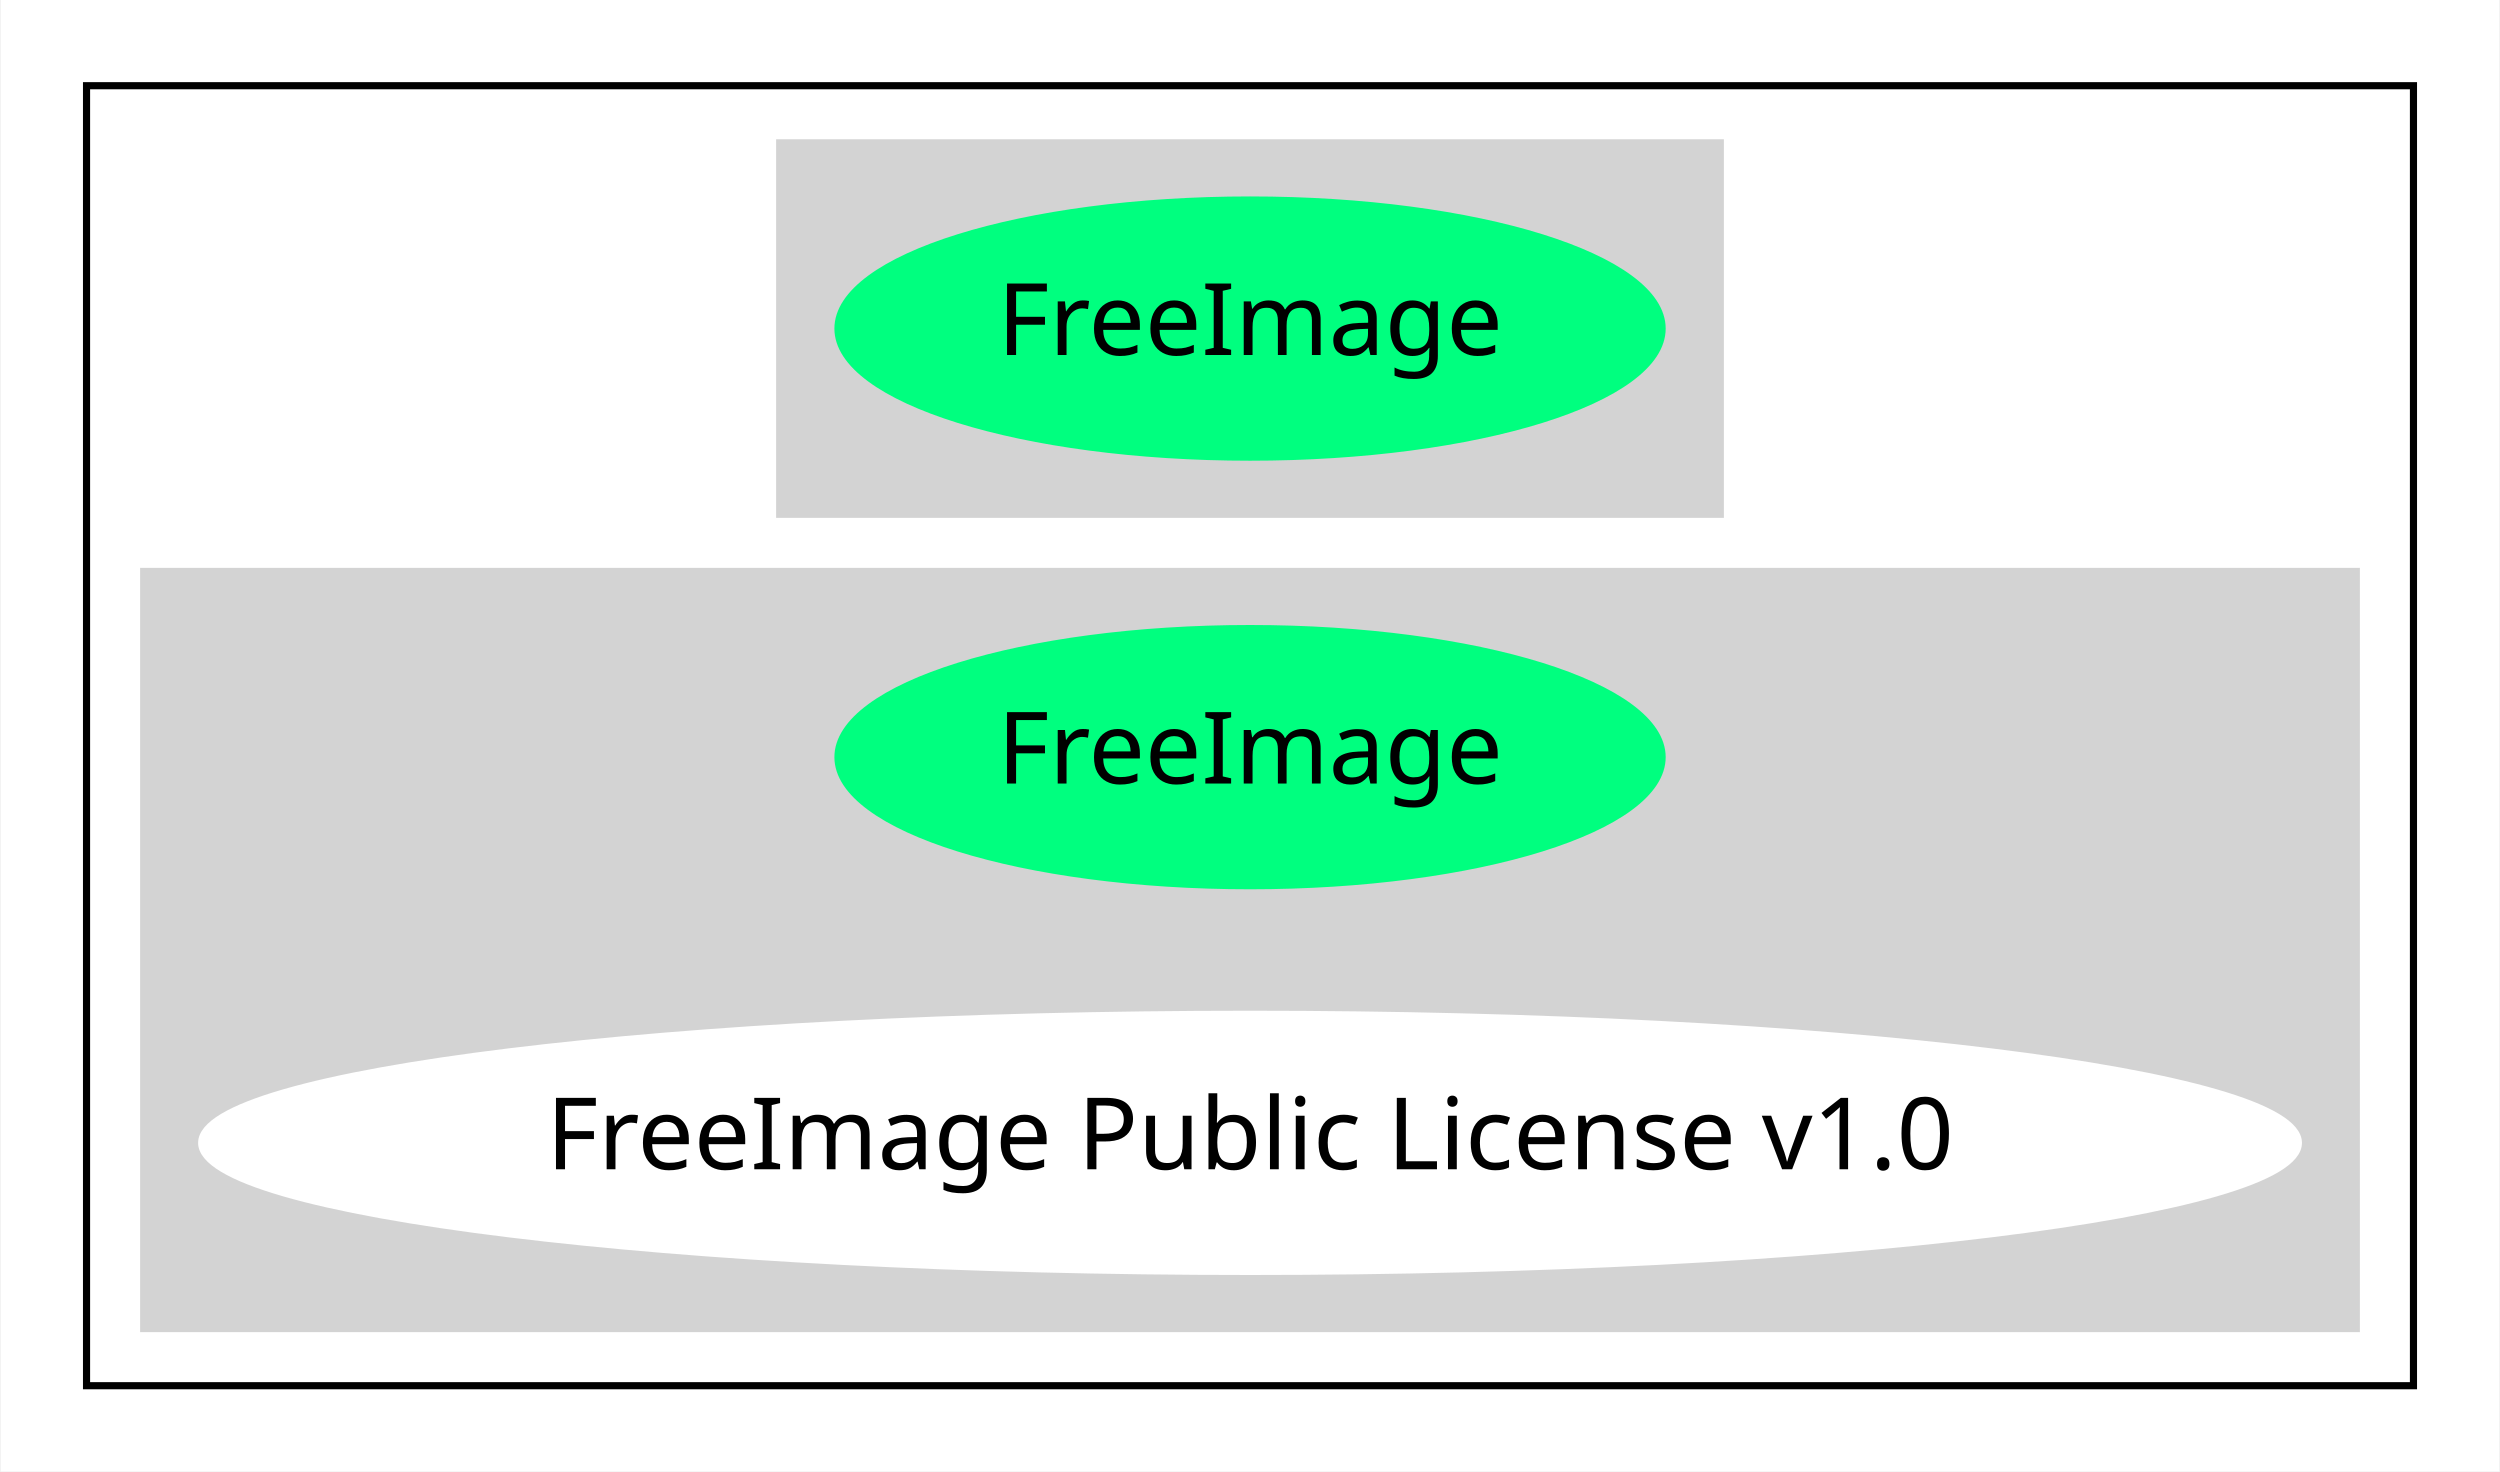
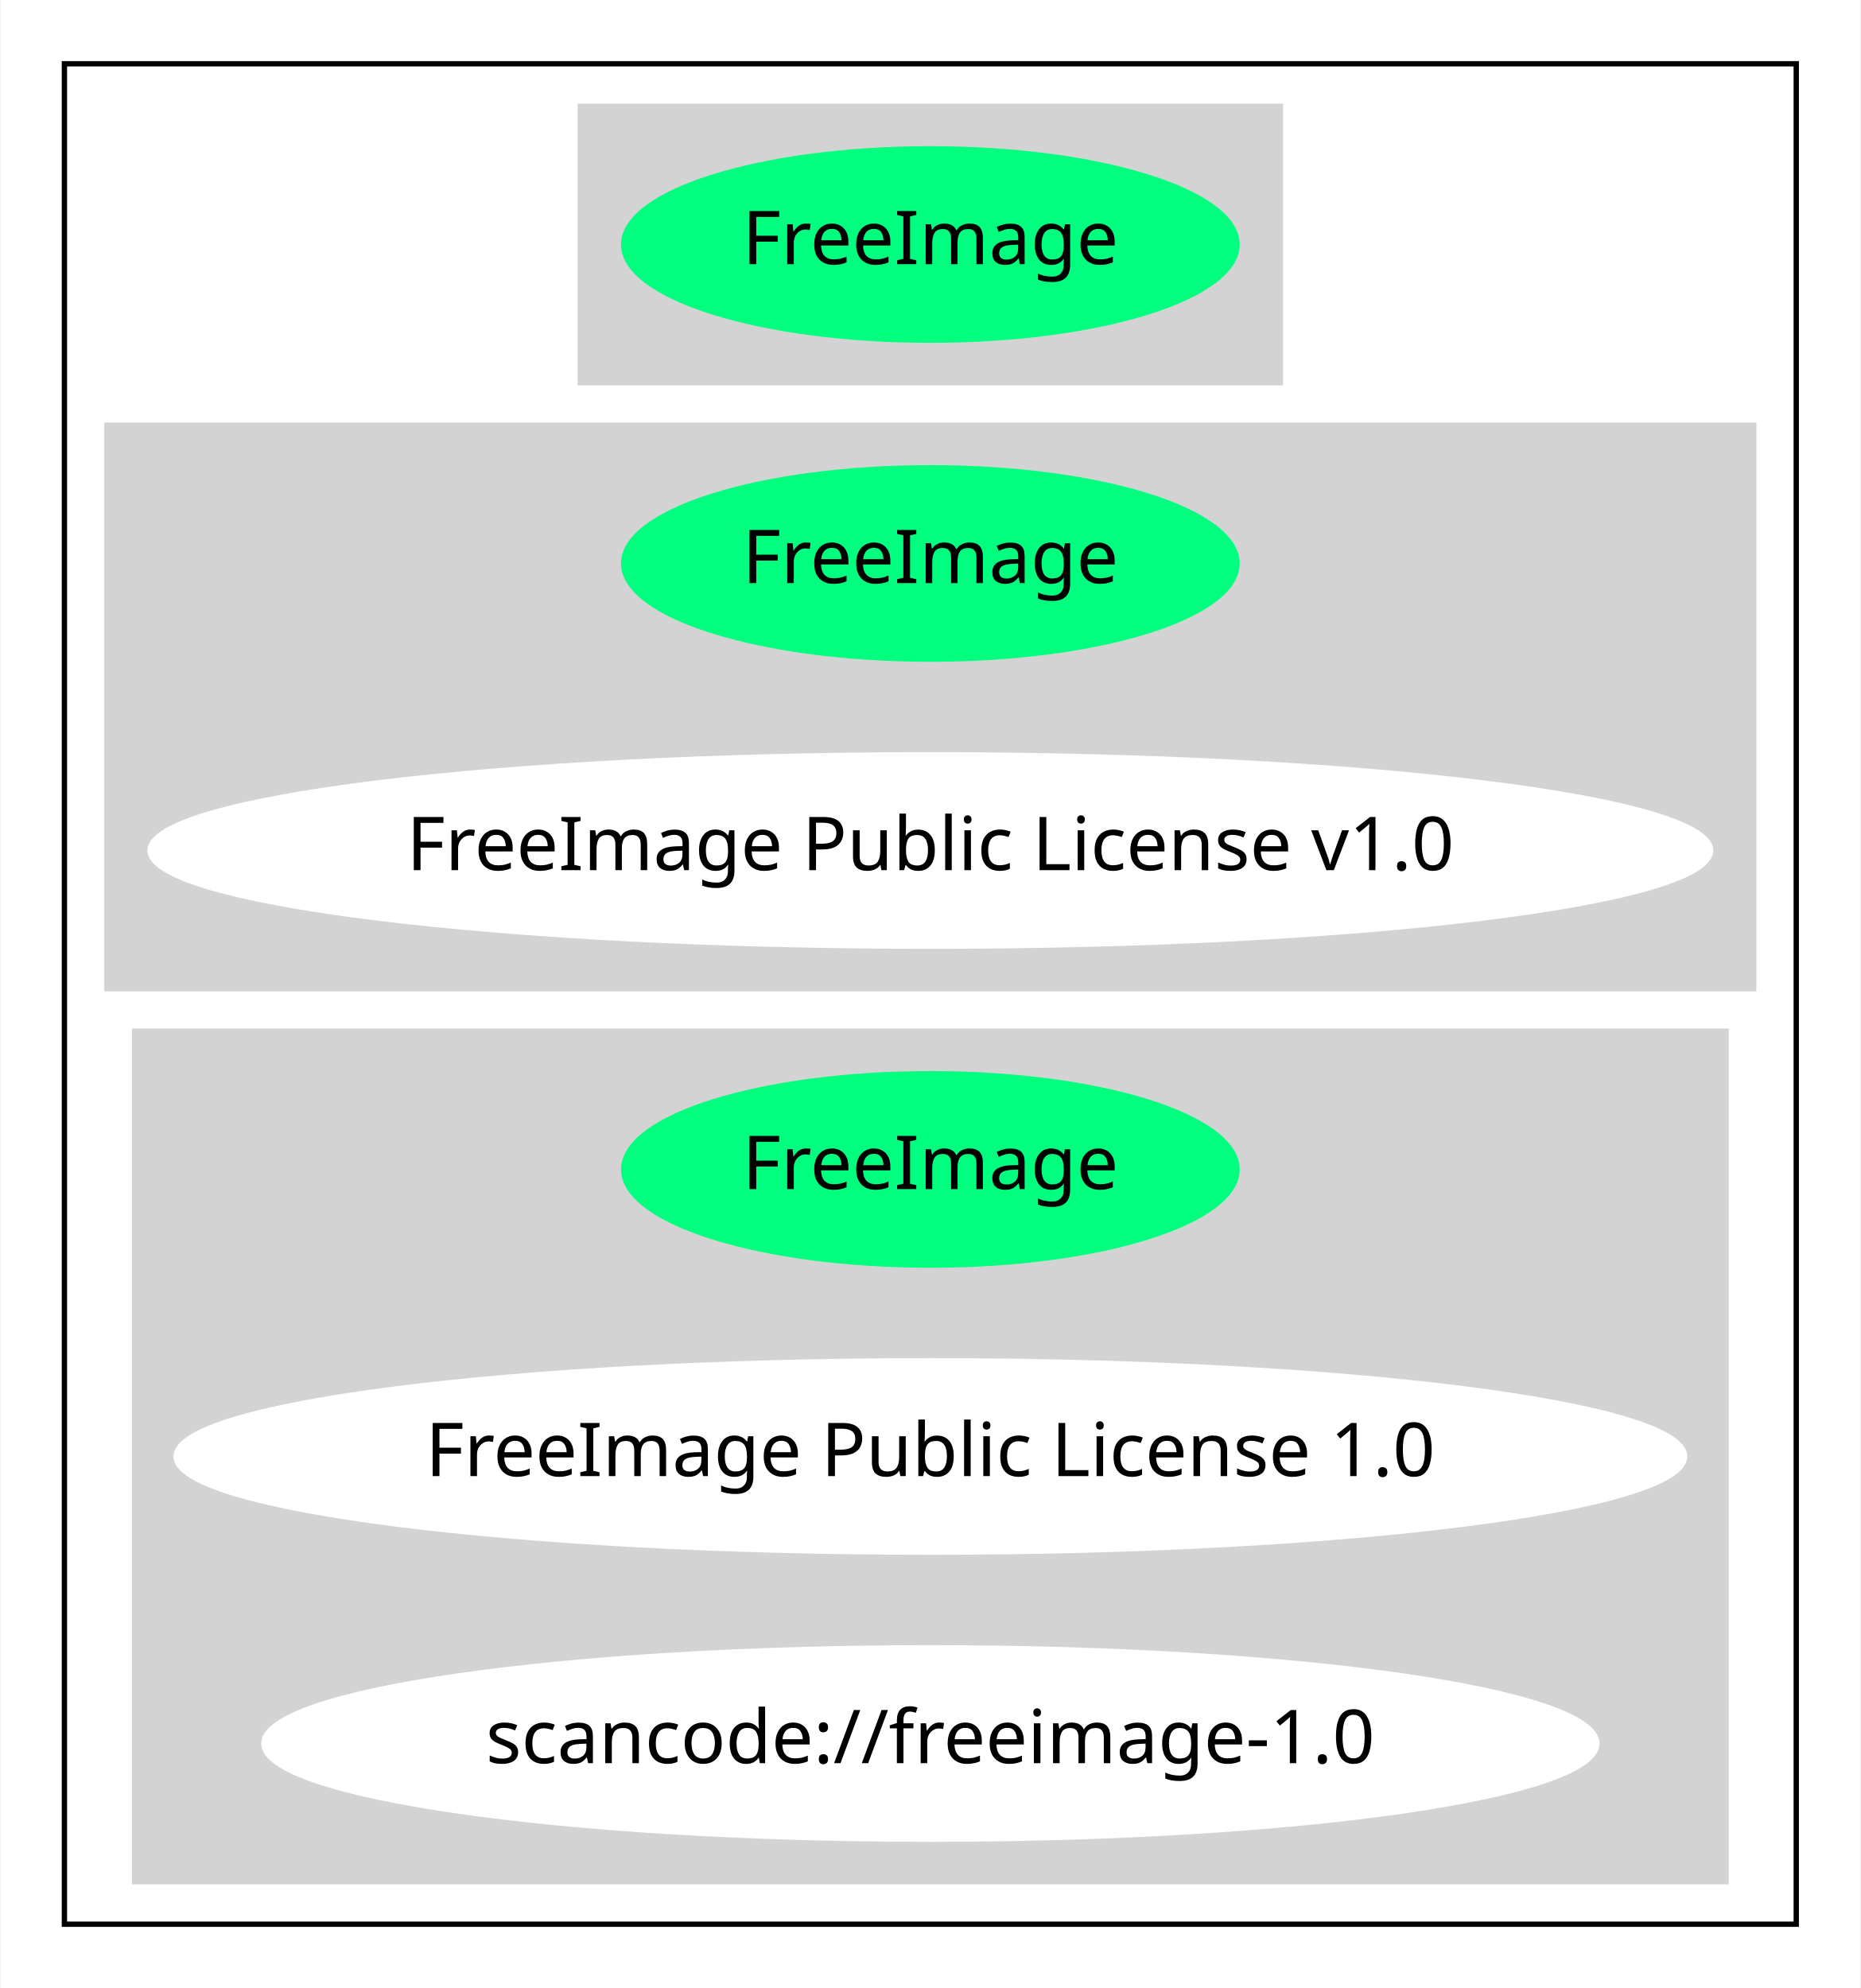
- <svg xmlns="http://www.w3.org/2000/svg" width="350pt" height="206pt" viewBox="0.00 0.00 349.77 206.00">
-   <g id="graph0" class="graph" transform="scale(1 1) rotate(0) translate(4 202)">
-     <polygon fill="white" stroke="transparent" points="-4,4 -4,-202 345.77,-202 345.77,4 -4,4" />
+ <svg xmlns="http://www.w3.org/2000/svg" width="350pt" height="374pt" viewBox="0.00 0.00 349.77 374.00">
+   <g id="graph0" class="graph" transform="scale(1 1) rotate(0) translate(4 370)">
+     <polygon fill="white" stroke="transparent" points="-4,4 -4,-370 345.77,-370 345.77,4 -4,4" />
    <g id="clust1" class="cluster">
-       <polygon fill="none" stroke="black" points="8,-8 8,-190 333.77,-190 333.77,-8 8,-8" />
+       <polygon fill="none" stroke="black" points="8,-8 8,-358 333.77,-358 333.77,-8 8,-8" />
    </g>
    <g id="clust2" class="cluster">
-       <polygon fill="lightgray" stroke="lightgray" points="105.04,-130 105.04,-182 236.73,-182 236.73,-130 105.04,-130" />
+       <polygon fill="lightgray" stroke="lightgray" points="105.04,-298 105.04,-350 236.73,-350 236.73,-298 105.04,-298" />
    </g>
    <g id="clust3" class="cluster">
-       <polygon fill="lightgray" stroke="lightgray" points="16,-16 16,-122 325.77,-122 325.77,-16 16,-16" />
+       <polygon fill="lightgray" stroke="lightgray" points="16,-184 16,-290 325.77,-290 325.77,-184 16,-184" />
+     </g>
+     <g id="clust4" class="cluster">
+       <polygon fill="lightgray" stroke="lightgray" points="21.2,-16 21.2,-176 320.57,-176 320.57,-16 21.2,-16" />
    </g>
    <g id="node1" class="node">
-       <ellipse fill="springgreen" stroke="springgreen" cx="170.89" cy="-156" rx="57.69" ry="18" />
-       <text text-anchor="middle" x="170.89" y="-152.3" font-family="Times-Roman" font-size="14.00">FreeImage</text>
+       <ellipse fill="springgreen" stroke="springgreen" cx="170.89" cy="-324" rx="57.69" ry="18" />
+       <text text-anchor="middle" x="170.89" y="-320.3" font-family="Times-Roman" font-size="14.00">FreeImage</text>
    </g>
    <g id="node2" class="node">
-       <ellipse fill="springgreen" stroke="springgreen" cx="170.89" cy="-96" rx="57.69" ry="18" />
-       <text text-anchor="middle" x="170.89" y="-92.3" font-family="Times-Roman" font-size="14.00">FreeImage</text>
+       <ellipse fill="springgreen" stroke="springgreen" cx="170.89" cy="-264" rx="57.69" ry="18" />
+       <text text-anchor="middle" x="170.89" y="-260.3" font-family="Times-Roman" font-size="14.00">FreeImage</text>
    </g>
    <g id="node3" class="node">
-       <ellipse fill="white" stroke="white" cx="170.89" cy="-42" rx="146.77" ry="18" />
-       <text text-anchor="middle" x="170.89" y="-38.3" font-family="Times-Roman" font-size="14.00">FreeImage Public License v1.0</text>
+       <ellipse fill="white" stroke="white" cx="170.89" cy="-210" rx="146.77" ry="18" />
+       <text text-anchor="middle" x="170.89" y="-206.3" font-family="Times-Roman" font-size="14.00">FreeImage Public License v1.0</text>
+     </g>
+     <g id="node4" class="node">
+       <ellipse fill="springgreen" stroke="springgreen" cx="170.89" cy="-150" rx="57.69" ry="18" />
+       <text text-anchor="middle" x="170.89" y="-146.3" font-family="Times-Roman" font-size="14.00">FreeImage</text>
+     </g>
+     <g id="node5" class="node">
+       <ellipse fill="white" stroke="white" cx="170.89" cy="-96" rx="141.88" ry="18" />
+       <text text-anchor="middle" x="170.89" y="-92.3" font-family="Times-Roman" font-size="14.00">FreeImage Public License 1.0</text>
+     </g>
+     <g id="node6" class="node">
+       <ellipse fill="white" stroke="white" cx="170.89" cy="-42" rx="125.38" ry="18" />
+       <text text-anchor="middle" x="170.89" y="-38.3" font-family="Times-Roman" font-size="14.00">scancode://freeimage-1.0</text>
    </g>
  </g>
</svg>
